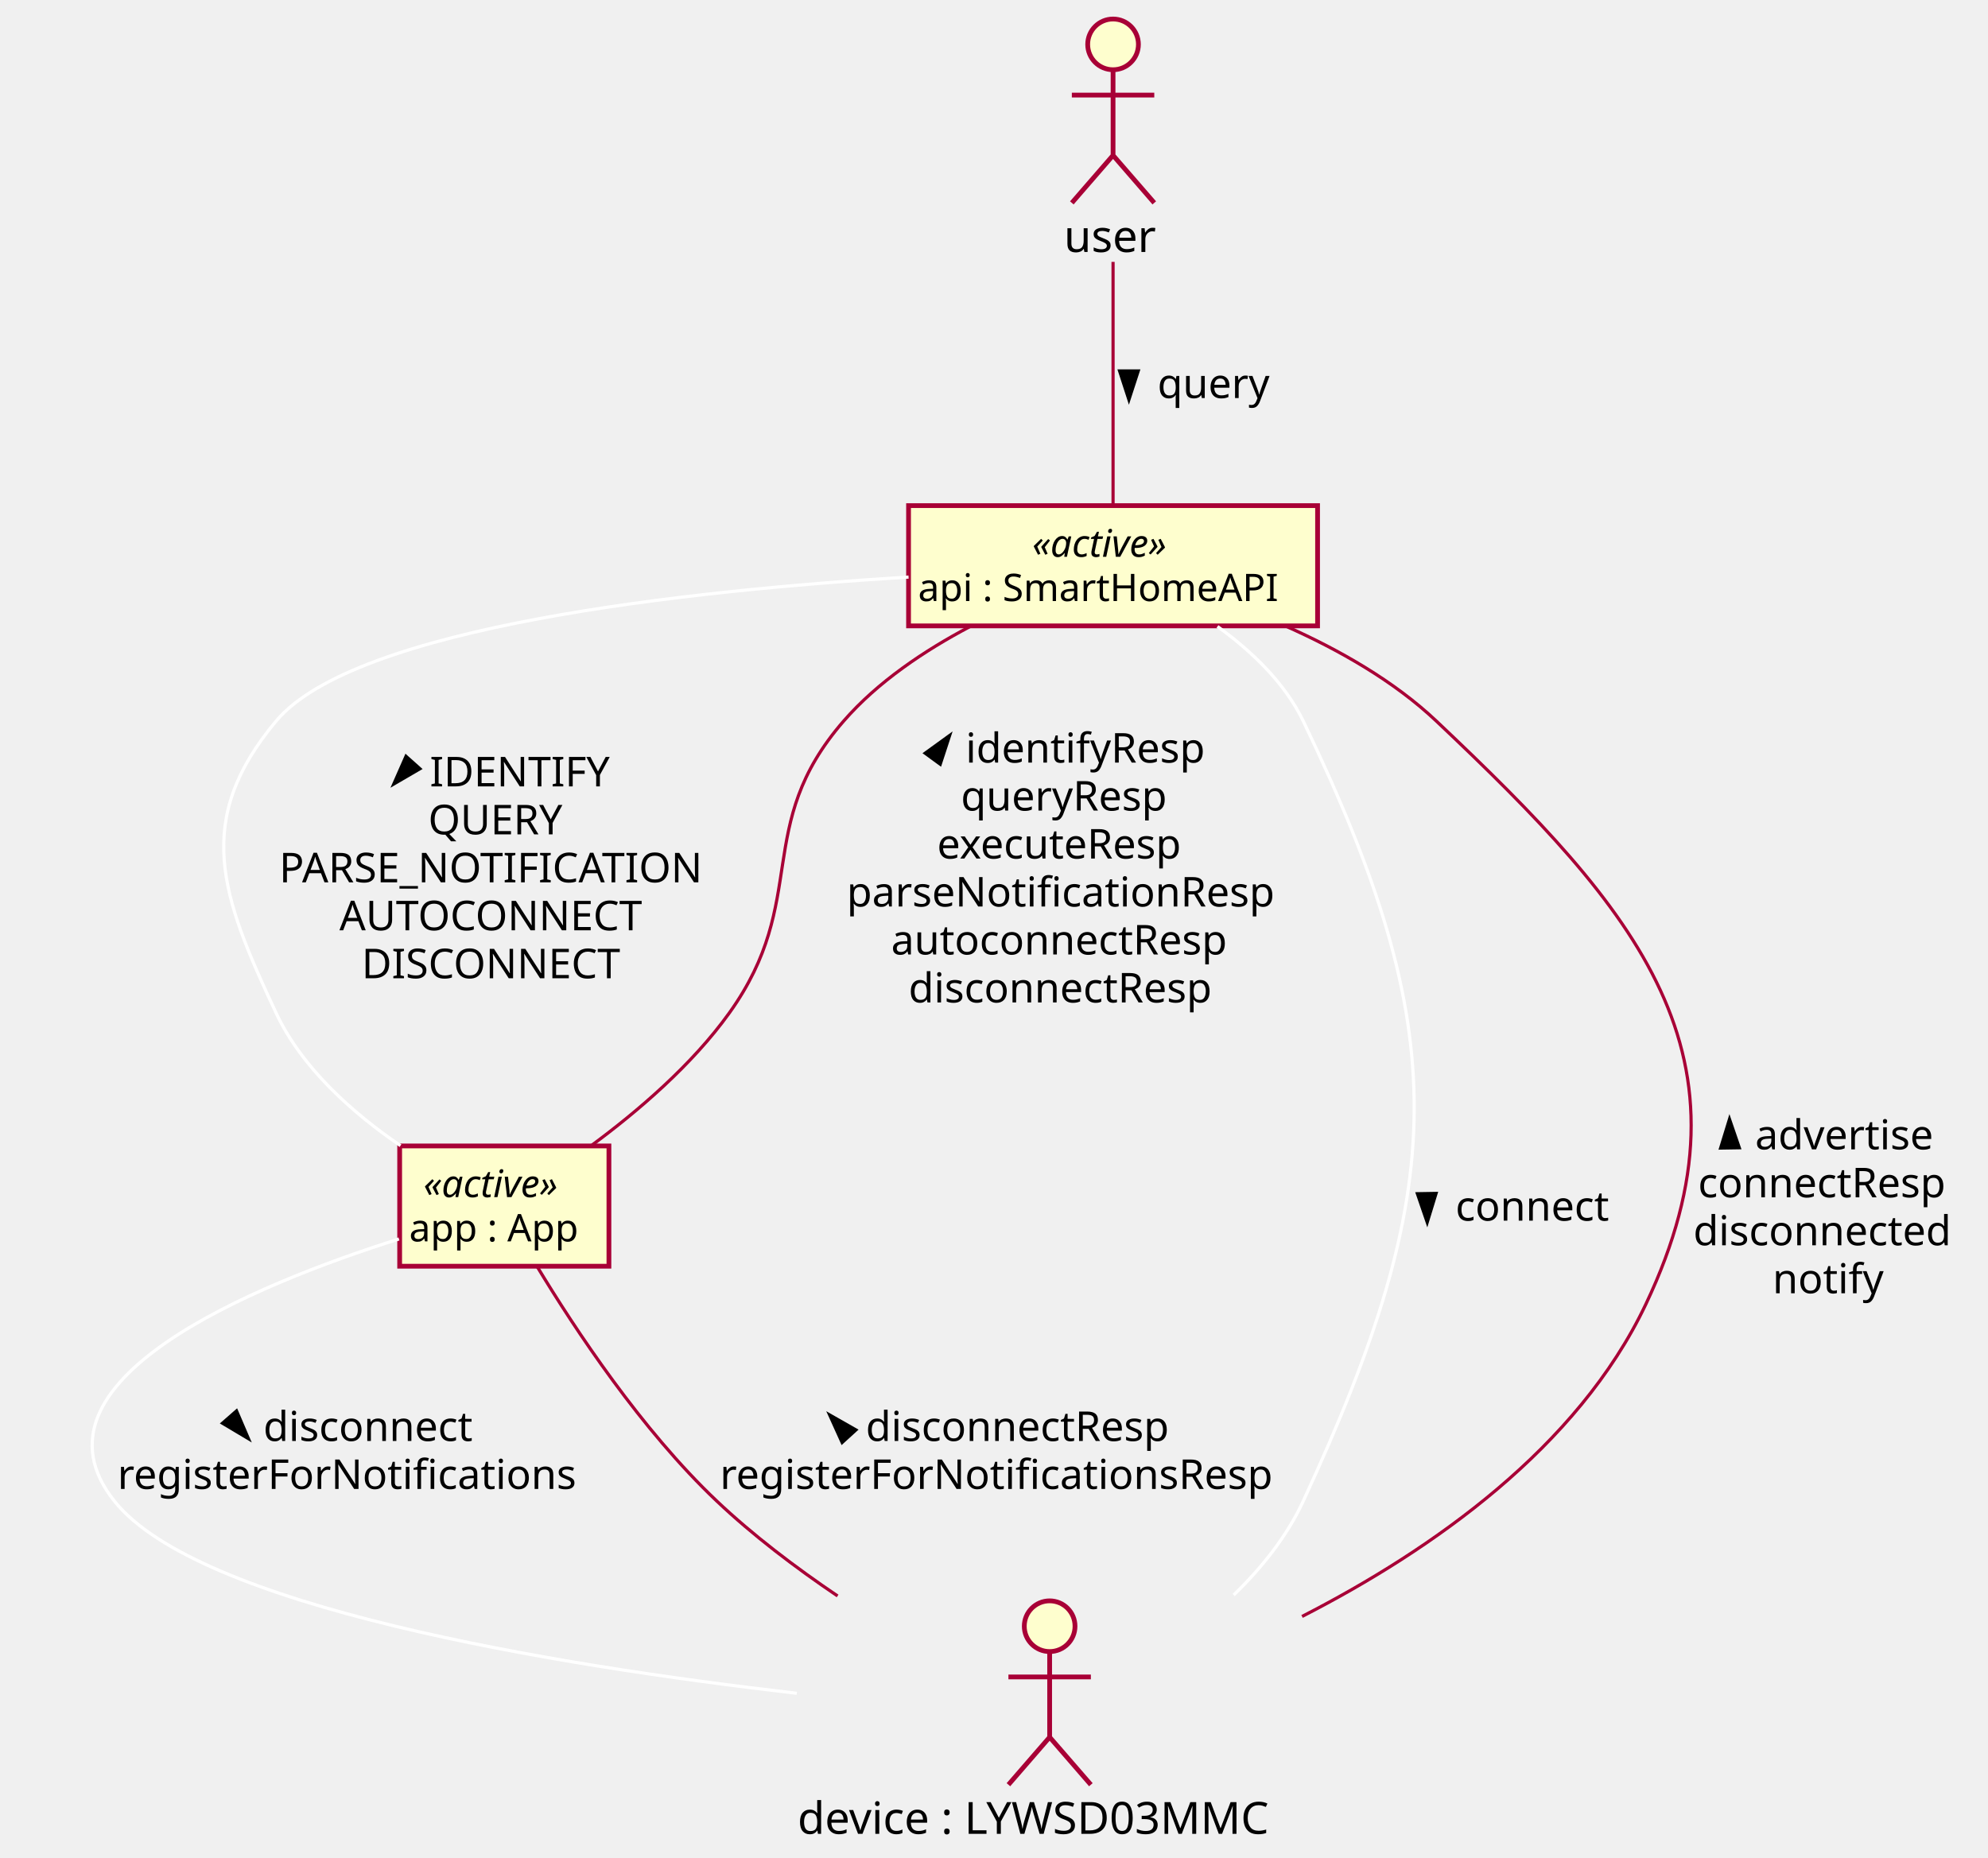
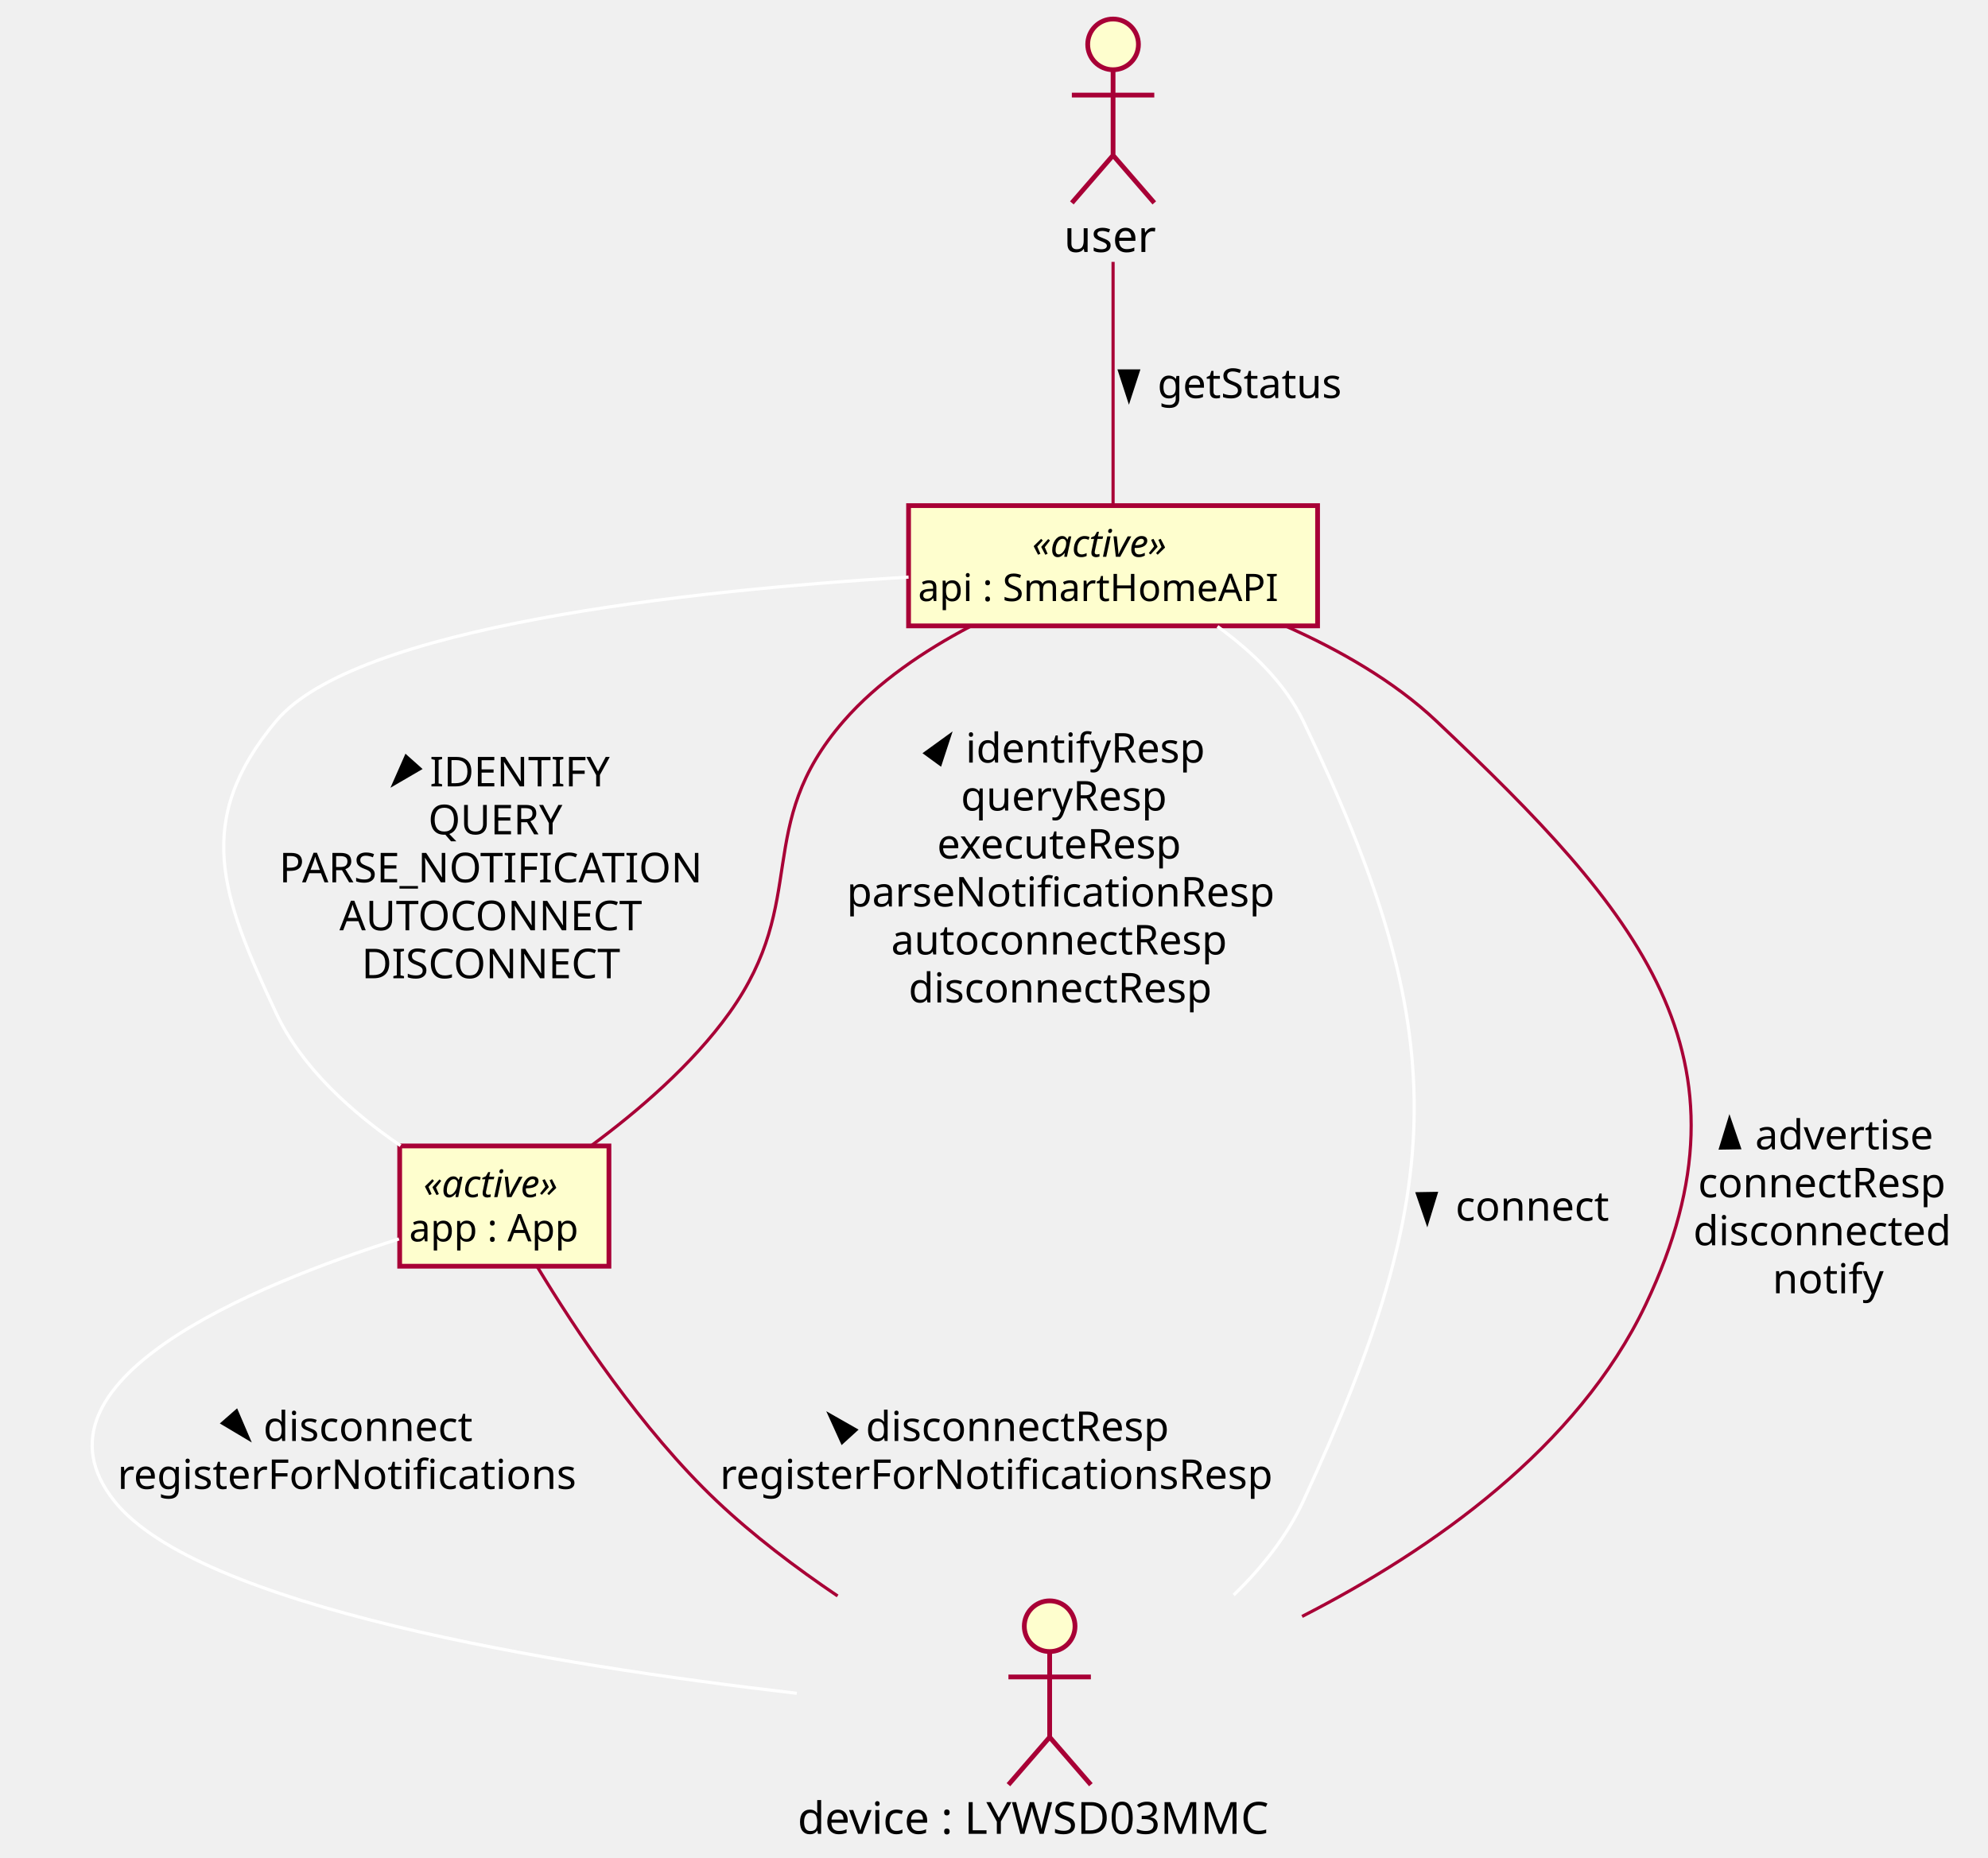
<svg xmlns="http://www.w3.org/2000/svg" contentScriptType="application/ecmascript" contentStyleType="text/css" height="586px" preserveAspectRatio="none" style="width:627px;height:586px;" version="1.1" viewBox="0 0 627 586" width="627px" zoomAndPan="magnify">
  <defs />
  <g>
-     <ellipse cx="351.05" cy="14" fill="#FEFECE" rx="8" ry="8" style="stroke:#A80036;stroke-width:1.5;" />
-     <path d="M351.05,22 L351.05,49 M338.05,30 L364.05,30 M351.05,49 L338.05,64 M351.05,49 L364.05,64 " fill="none" style="stroke:#A80036;stroke-width:1.5;" />
-     <text fill="#000000" font-family="sans-serif" font-size="14" lengthAdjust="spacingAndGlyphs" textLength="31" x="335.55" y="79.495">user</text>
-     <rect codeLine="10" fill="#FEFECE" height="37.938" id="api" style="stroke:#A80036;stroke-width:1.5;" width="129" x="286.55" y="159.5" />
-     <text fill="#000000" font-family="sans-serif" font-size="12" font-style="italic" lengthAdjust="spacingAndGlyphs" textLength="51" x="325.55" y="175.639">«active»</text>
-     <text fill="#000000" font-family="sans-serif" font-size="12" lengthAdjust="spacingAndGlyphs" textLength="123" x="289.55" y="189.607">api : SmartHomeAPI</text>
-     <rect codeLine="12" fill="#FEFECE" height="37.938" id="app" style="stroke:#A80036;stroke-width:1.5;" width="66" x="126.05" y="361.5" />
-     <text fill="#000000" font-family="sans-serif" font-size="12" font-style="italic" lengthAdjust="spacingAndGlyphs" textLength="51" x="133.55" y="377.639">«active»</text>
-     <text fill="#000000" font-family="sans-serif" font-size="12" lengthAdjust="spacingAndGlyphs" textLength="60" x="129.05" y="391.607">app : App</text>
-     <ellipse cx="331.05" cy="513" fill="#FEFECE" rx="8" ry="8" style="stroke:#A80036;stroke-width:1.5;" />
-     <path d="M331.05,521 L331.05,548 M318.05,529 L344.05,529 M331.05,548 L318.05,563 M331.05,548 L344.05,563 " fill="none" style="stroke:#A80036;stroke-width:1.5;" />
-     <text fill="#000000" font-family="sans-serif" font-size="14" lengthAdjust="spacingAndGlyphs" textLength="159" x="251.55" y="578.495">device : LYWSD03MMC</text>
-     <path codeLine="16" d="M351.05,82.61 C351.05,107.79 351.05,139.65 351.05,159.3 " fill="none" id="user-api" style="stroke:#A80036;stroke-width:1.0;" />
-     <polygon fill="#000000" points="356.05,126.066,358.989,117.021,353.111,117.021,356.05,126.066" style="stroke:#000000;stroke-width:1.0;" />
-     <text fill="#000000" font-family="sans-serif" font-size="13" lengthAdjust="spacingAndGlyphs" textLength="36" x="365.05" y="125.567">query</text>
-     <path codeLine="17" d="M286.55,182.04 C216.72,186.31 111.97,197.64 87.05,227.5 C60.85,258.89 69.71,282.47 87.05,319.5 C95.26,337.03 111.4,351.23 126.31,361.41 " fill="none" id="api-app" style="stroke:#FFFFFF;stroke-width:1.0;" />
-     <polygon fill="#000000" points="124.219,247.295,132.437,242.508,128.053,238.592,124.219,247.295" style="stroke:#000000;stroke-width:1.0;" />
-     <text fill="#000000" font-family="sans-serif" font-size="13" lengthAdjust="spacingAndGlyphs" textLength="55" x="135.55" y="248.067">IDENTIFY</text>
-     <text fill="#000000" font-family="sans-serif" font-size="13" lengthAdjust="spacingAndGlyphs" textLength="43" x="135.05" y="263.2">QUERY</text>
-     <text fill="#000000" font-family="sans-serif" font-size="13" lengthAdjust="spacingAndGlyphs" textLength="137" x="88.05" y="278.332">PARSE_NOTIFICATION</text>
-     <text fill="#000000" font-family="sans-serif" font-size="13" lengthAdjust="spacingAndGlyphs" textLength="99" x="107.05" y="293.465">AUTOCONNECT</text>
-     <text fill="#000000" font-family="sans-serif" font-size="13" lengthAdjust="spacingAndGlyphs" textLength="85" x="114.05" y="308.598">DISCONNECT</text>
-     <path codeLine="18" d="M305.88,197.68 C291.64,205.19 276.82,215.09 266.05,227.5 C237.27,260.66 255.6,283.79 230.05,319.5 C218.31,335.91 201.11,350.6 186.57,361.33 " fill="none" id="api-app-1" style="stroke:#A80036;stroke-width:1.0;" />
-     <polygon fill="#000000" points="299.496,232.026,291.792,237.604,296.542,241.066,299.496,232.026" style="stroke:#000000;stroke-width:1.0;" />
-     <text fill="#000000" font-family="sans-serif" font-size="13" lengthAdjust="spacingAndGlyphs" textLength="77" x="304.55" y="240.567">identifyResp</text>
-     <text fill="#000000" font-family="sans-serif" font-size="13" lengthAdjust="spacingAndGlyphs" textLength="67" x="303.05" y="255.7">queryResp</text>
-     <text fill="#000000" font-family="sans-serif" font-size="13" lengthAdjust="spacingAndGlyphs" textLength="82" x="295.55" y="270.832">executeResp</text>
-     <text fill="#000000" font-family="sans-serif" font-size="13" lengthAdjust="spacingAndGlyphs" textLength="139" x="267.05" y="285.965">parseNotificationResp</text>
-     <text fill="#000000" font-family="sans-serif" font-size="13" lengthAdjust="spacingAndGlyphs" textLength="111" x="281.05" y="301.098">autoconnectResp</text>
-     <text fill="#000000" font-family="sans-serif" font-size="13" lengthAdjust="spacingAndGlyphs" textLength="100" x="286.55" y="316.231">disconnectResp</text>
-     <path codeLine="19" d="M125.82,390.84 C79.93,405.38 6,435.73 36.05,473.5 C62.52,506.76 173.31,525.14 251.3,534.16 " fill="none" id="app-device" style="stroke:#FFFFFF;stroke-width:1.0;" />
-     <polygon fill="#000000" points="78.344,453.828,74.597,445.087,70.174,448.959,78.344,453.828" style="stroke:#000000;stroke-width:1.0;" />
-     <text fill="#000000" font-family="sans-serif" font-size="13" lengthAdjust="spacingAndGlyphs" textLength="69" x="83.05" y="454.567">disconnect</text>
-     <text fill="#000000" font-family="sans-serif" font-size="13" lengthAdjust="spacingAndGlyphs" textLength="148" x="37.05" y="469.7">registerForNotifications</text>
-     <path codeLine="20" d="M169.45,399.61 C181.38,419.35 202.37,451.09 226.05,473.5 C237.48,484.32 250.86,494.47 264.17,503.46 " fill="none" id="app-device-1" style="stroke:#A80036;stroke-width:1.0;" />
-     <polygon fill="#000000" points="261.681,446.372,265.604,455.036,269.947,451.075,261.681,446.372" style="stroke:#000000;stroke-width:1.0;" />
-     <text fill="#000000" font-family="sans-serif" font-size="13" lengthAdjust="spacingAndGlyphs" textLength="100" x="273.05" y="454.567">disconnectResp</text>
-     <text fill="#000000" font-family="sans-serif" font-size="13" lengthAdjust="spacingAndGlyphs" textLength="179" x="227.05" y="469.7">registerForNotificationsResp</text>
-     <path codeLine="21" d="M383.98,197.63 C394.64,205.32 405.21,215.36 411.05,227.5 C458.41,326.04 456.94,374.26 411.05,473.5 C405.92,484.59 398,494.53 389.1,503.16 " fill="none" id="api-device" style="stroke:#FFFFFF;stroke-width:1.0;" />
-     <polygon fill="#000000" points="450.134,385.566,452.921,376.473,447.044,376.571,450.134,385.566" style="stroke:#000000;stroke-width:1.0;" />
-     <text fill="#000000" font-family="sans-serif" font-size="13" lengthAdjust="spacingAndGlyphs" textLength="51" x="459.05" y="385.067">connect</text>
-     <path codeLine="22" d="M405.57,197.54 C422.19,204.93 439.61,214.79 453.05,227.5 C516.18,287.19 556.31,333.02 519.05,411.5 C497.6,456.67 451.73,488.87 410.66,509.92 " fill="none" id="api-device-1" style="stroke:#A80036;stroke-width:1.0;" />
-     <polygon fill="#000000" points="545.468,353.067,542.677,362.159,548.554,362.063,545.468,353.067" style="stroke:#000000;stroke-width:1.0;" />
-     <text fill="#000000" font-family="sans-serif" font-size="13" lengthAdjust="spacingAndGlyphs" textLength="59" x="553.55" y="362.567">advertise</text>
-     <text fill="#000000" font-family="sans-serif" font-size="13" lengthAdjust="spacingAndGlyphs" textLength="82" x="535.55" y="377.7">connectResp</text>
-     <text fill="#000000" font-family="sans-serif" font-size="13" lengthAdjust="spacingAndGlyphs" textLength="85" x="534.05" y="392.832">disconnected</text>
-     <text fill="#000000" font-family="sans-serif" font-size="13" lengthAdjust="spacingAndGlyphs" textLength="35" x="559.05" y="407.965">notify</text>
+     <ellipse cx="351.054" cy="14" fill="#FEFECE" rx="8" ry="8" style="stroke:#A80036;stroke-width:1.5;" />
+     <path d="M351.054,22 L351.054,49 M338.054,30 L364.054,30 M351.054,49 L338.054,64 M351.054,49 L364.054,64 " fill="none" style="stroke:#A80036;stroke-width:1.5;" />
+     <text fill="#000000" font-family="sans-serif" font-size="14" lengthAdjust="spacingAndGlyphs" textLength="31" x="335.554" y="79.495">user</text>
+     <rect codeLine="10" fill="#FEFECE" height="37.938" id="api" style="stroke:#A80036;stroke-width:1.5;" width="129" x="286.554" y="159.5" />
+     <text fill="#000000" font-family="sans-serif" font-size="12" font-style="italic" lengthAdjust="spacingAndGlyphs" textLength="51" x="325.554" y="175.639">«active»</text>
+     <text fill="#000000" font-family="sans-serif" font-size="12" lengthAdjust="spacingAndGlyphs" textLength="123" x="289.554" y="189.607">api : SmartHomeAPI</text>
+     <rect codeLine="12" fill="#FEFECE" height="37.938" id="app" style="stroke:#A80036;stroke-width:1.5;" width="66" x="126.053" y="361.5" />
+     <text fill="#000000" font-family="sans-serif" font-size="12" font-style="italic" lengthAdjust="spacingAndGlyphs" textLength="51" x="133.553" y="377.639">«active»</text>
+     <text fill="#000000" font-family="sans-serif" font-size="12" lengthAdjust="spacingAndGlyphs" textLength="60" x="129.053" y="391.607">app : App</text>
+     <ellipse cx="331.054" cy="513" fill="#FEFECE" rx="8" ry="8" style="stroke:#A80036;stroke-width:1.5;" />
+     <path d="M331.054,521 L331.054,548 M318.054,529 L344.054,529 M331.054,548 L318.054,563 M331.054,548 L344.054,563 " fill="none" style="stroke:#A80036;stroke-width:1.5;" />
+     <text fill="#000000" font-family="sans-serif" font-size="14" lengthAdjust="spacingAndGlyphs" textLength="159" x="251.554" y="578.495">device : LYWSD03MMC</text>
+     <path codeLine="15" d="M351.054,82.612 C351.054,107.79 351.054,139.651 351.054,159.299 " fill="none" id="user-api" style="stroke:#A80036;stroke-width:1.0;" />
+     <polygon fill="#000000" points="356.054,126.066,358.993,117.021,353.115,117.021,356.054,126.066" style="stroke:#000000;stroke-width:1.0;" />
+     <text fill="#000000" font-family="sans-serif" font-size="13" lengthAdjust="spacingAndGlyphs" textLength="63" x="365.054" y="125.567">getStatus</text>
+     <path codeLine="16" d="M286.552,182.042 C216.729,186.309 111.977,197.636 87.053,227.5 C60.854,258.893 69.71,282.471 87.053,319.5 C95.266,337.035 111.401,351.233 126.319,361.407 " fill="none" id="api-app" style="stroke:#FFFFFF;stroke-width:1.0;" />
+     <polygon fill="#000000" points="124.222,247.295,132.44,242.508,128.056,238.592,124.222,247.295" style="stroke:#000000;stroke-width:1.0;" />
+     <text fill="#000000" font-family="sans-serif" font-size="13" lengthAdjust="spacingAndGlyphs" textLength="55" x="135.553" y="248.067">IDENTIFY</text>
+     <text fill="#000000" font-family="sans-serif" font-size="13" lengthAdjust="spacingAndGlyphs" textLength="43" x="135.053" y="263.2">QUERY</text>
+     <text fill="#000000" font-family="sans-serif" font-size="13" lengthAdjust="spacingAndGlyphs" textLength="137" x="88.053" y="278.332">PARSE_NOTIFICATION</text>
+     <text fill="#000000" font-family="sans-serif" font-size="13" lengthAdjust="spacingAndGlyphs" textLength="99" x="107.053" y="293.465">AUTOCONNECT</text>
+     <text fill="#000000" font-family="sans-serif" font-size="13" lengthAdjust="spacingAndGlyphs" textLength="85" x="114.053" y="308.598">DISCONNECT</text>
+     <path codeLine="17" d="M305.887,197.681 C291.643,205.188 276.829,215.086 266.054,227.5 C237.271,260.659 255.604,283.792 230.054,319.5 C218.315,335.906 201.112,350.595 186.58,361.333 " fill="none" id="api-app-1" style="stroke:#A80036;stroke-width:1.0;" />
+     <polygon fill="#000000" points="299.499,232.026,291.796,237.604,296.546,241.066,299.499,232.026" style="stroke:#000000;stroke-width:1.0;" />
+     <text fill="#000000" font-family="sans-serif" font-size="13" lengthAdjust="spacingAndGlyphs" textLength="77" x="304.554" y="240.567">identifyResp</text>
+     <text fill="#000000" font-family="sans-serif" font-size="13" lengthAdjust="spacingAndGlyphs" textLength="67" x="303.054" y="255.7">queryResp</text>
+     <text fill="#000000" font-family="sans-serif" font-size="13" lengthAdjust="spacingAndGlyphs" textLength="82" x="295.554" y="270.832">executeResp</text>
+     <text fill="#000000" font-family="sans-serif" font-size="13" lengthAdjust="spacingAndGlyphs" textLength="139" x="267.054" y="285.965">parseNotificationResp</text>
+     <text fill="#000000" font-family="sans-serif" font-size="13" lengthAdjust="spacingAndGlyphs" textLength="111" x="281.054" y="301.098">autoconnectResp</text>
+     <text fill="#000000" font-family="sans-serif" font-size="13" lengthAdjust="spacingAndGlyphs" textLength="100" x="286.554" y="316.231">disconnectResp</text>
+     <path codeLine="18" d="M125.829,390.837 C79.931,405.38 6,435.731 36.053,473.5 C62.52,506.761 173.311,525.138 251.301,534.161 " fill="none" id="app-device" style="stroke:#FFFFFF;stroke-width:1.0;" />
+     <polygon fill="#000000" points="78.347,453.829,74.6,445.087,70.177,448.959,78.347,453.829" style="stroke:#000000;stroke-width:1.0;" />
+     <text fill="#000000" font-family="sans-serif" font-size="13" lengthAdjust="spacingAndGlyphs" textLength="69" x="83.053" y="454.567">disconnect</text>
+     <text fill="#000000" font-family="sans-serif" font-size="13" lengthAdjust="spacingAndGlyphs" textLength="148" x="37.053" y="469.7">registerForNotifications</text>
+     <path codeLine="19" d="M169.458,399.614 C181.389,419.347 202.378,451.086 226.054,473.5 C237.488,484.325 250.867,494.472 264.173,503.458 " fill="none" id="app-device-1" style="stroke:#A80036;stroke-width:1.0;" />
+     <polygon fill="#000000" points="261.684,446.372,265.608,455.036,269.951,451.075,261.684,446.372" style="stroke:#000000;stroke-width:1.0;" />
+     <text fill="#000000" font-family="sans-serif" font-size="13" lengthAdjust="spacingAndGlyphs" textLength="100" x="273.054" y="454.567">disconnectResp</text>
+     <text fill="#000000" font-family="sans-serif" font-size="13" lengthAdjust="spacingAndGlyphs" textLength="179" x="227.054" y="469.7">registerForNotificationsResp</text>
+     <path codeLine="20" d="M383.986,197.626 C394.647,205.324 405.217,215.357 411.054,227.5 C458.416,326.042 456.944,374.264 411.054,473.5 C405.927,484.585 398.005,494.526 389.1,503.161 " fill="none" id="api-device" style="stroke:#FFFFFF;stroke-width:1.0;" />
+     <polygon fill="#000000" points="450.137,385.566,452.924,376.473,447.047,376.571,450.137,385.566" style="stroke:#000000;stroke-width:1.0;" />
+     <text fill="#000000" font-family="sans-serif" font-size="13" lengthAdjust="spacingAndGlyphs" textLength="51" x="459.054" y="385.067">connect</text>
+     <path codeLine="21" d="M405.572,197.536 C422.198,204.928 439.614,214.794 453.054,227.5 C516.184,287.187 556.314,333.016 519.054,411.5 C497.61,456.668 451.732,488.866 410.667,509.919 " fill="none" id="api-device-1" style="stroke:#A80036;stroke-width:1.0;" />
+     <polygon fill="#000000" points="545.472,353.067,542.681,362.159,548.558,362.063,545.472,353.067" style="stroke:#000000;stroke-width:1.0;" />
+     <text fill="#000000" font-family="sans-serif" font-size="13" lengthAdjust="spacingAndGlyphs" textLength="59" x="553.554" y="362.567">advertise</text>
+     <text fill="#000000" font-family="sans-serif" font-size="13" lengthAdjust="spacingAndGlyphs" textLength="82" x="535.554" y="377.7">connectResp</text>
+     <text fill="#000000" font-family="sans-serif" font-size="13" lengthAdjust="spacingAndGlyphs" textLength="85" x="534.054" y="392.832">disconnected</text>
+     <text fill="#000000" font-family="sans-serif" font-size="13" lengthAdjust="spacingAndGlyphs" textLength="35" x="559.054" y="407.965">notify</text>
  </g>
</svg>
